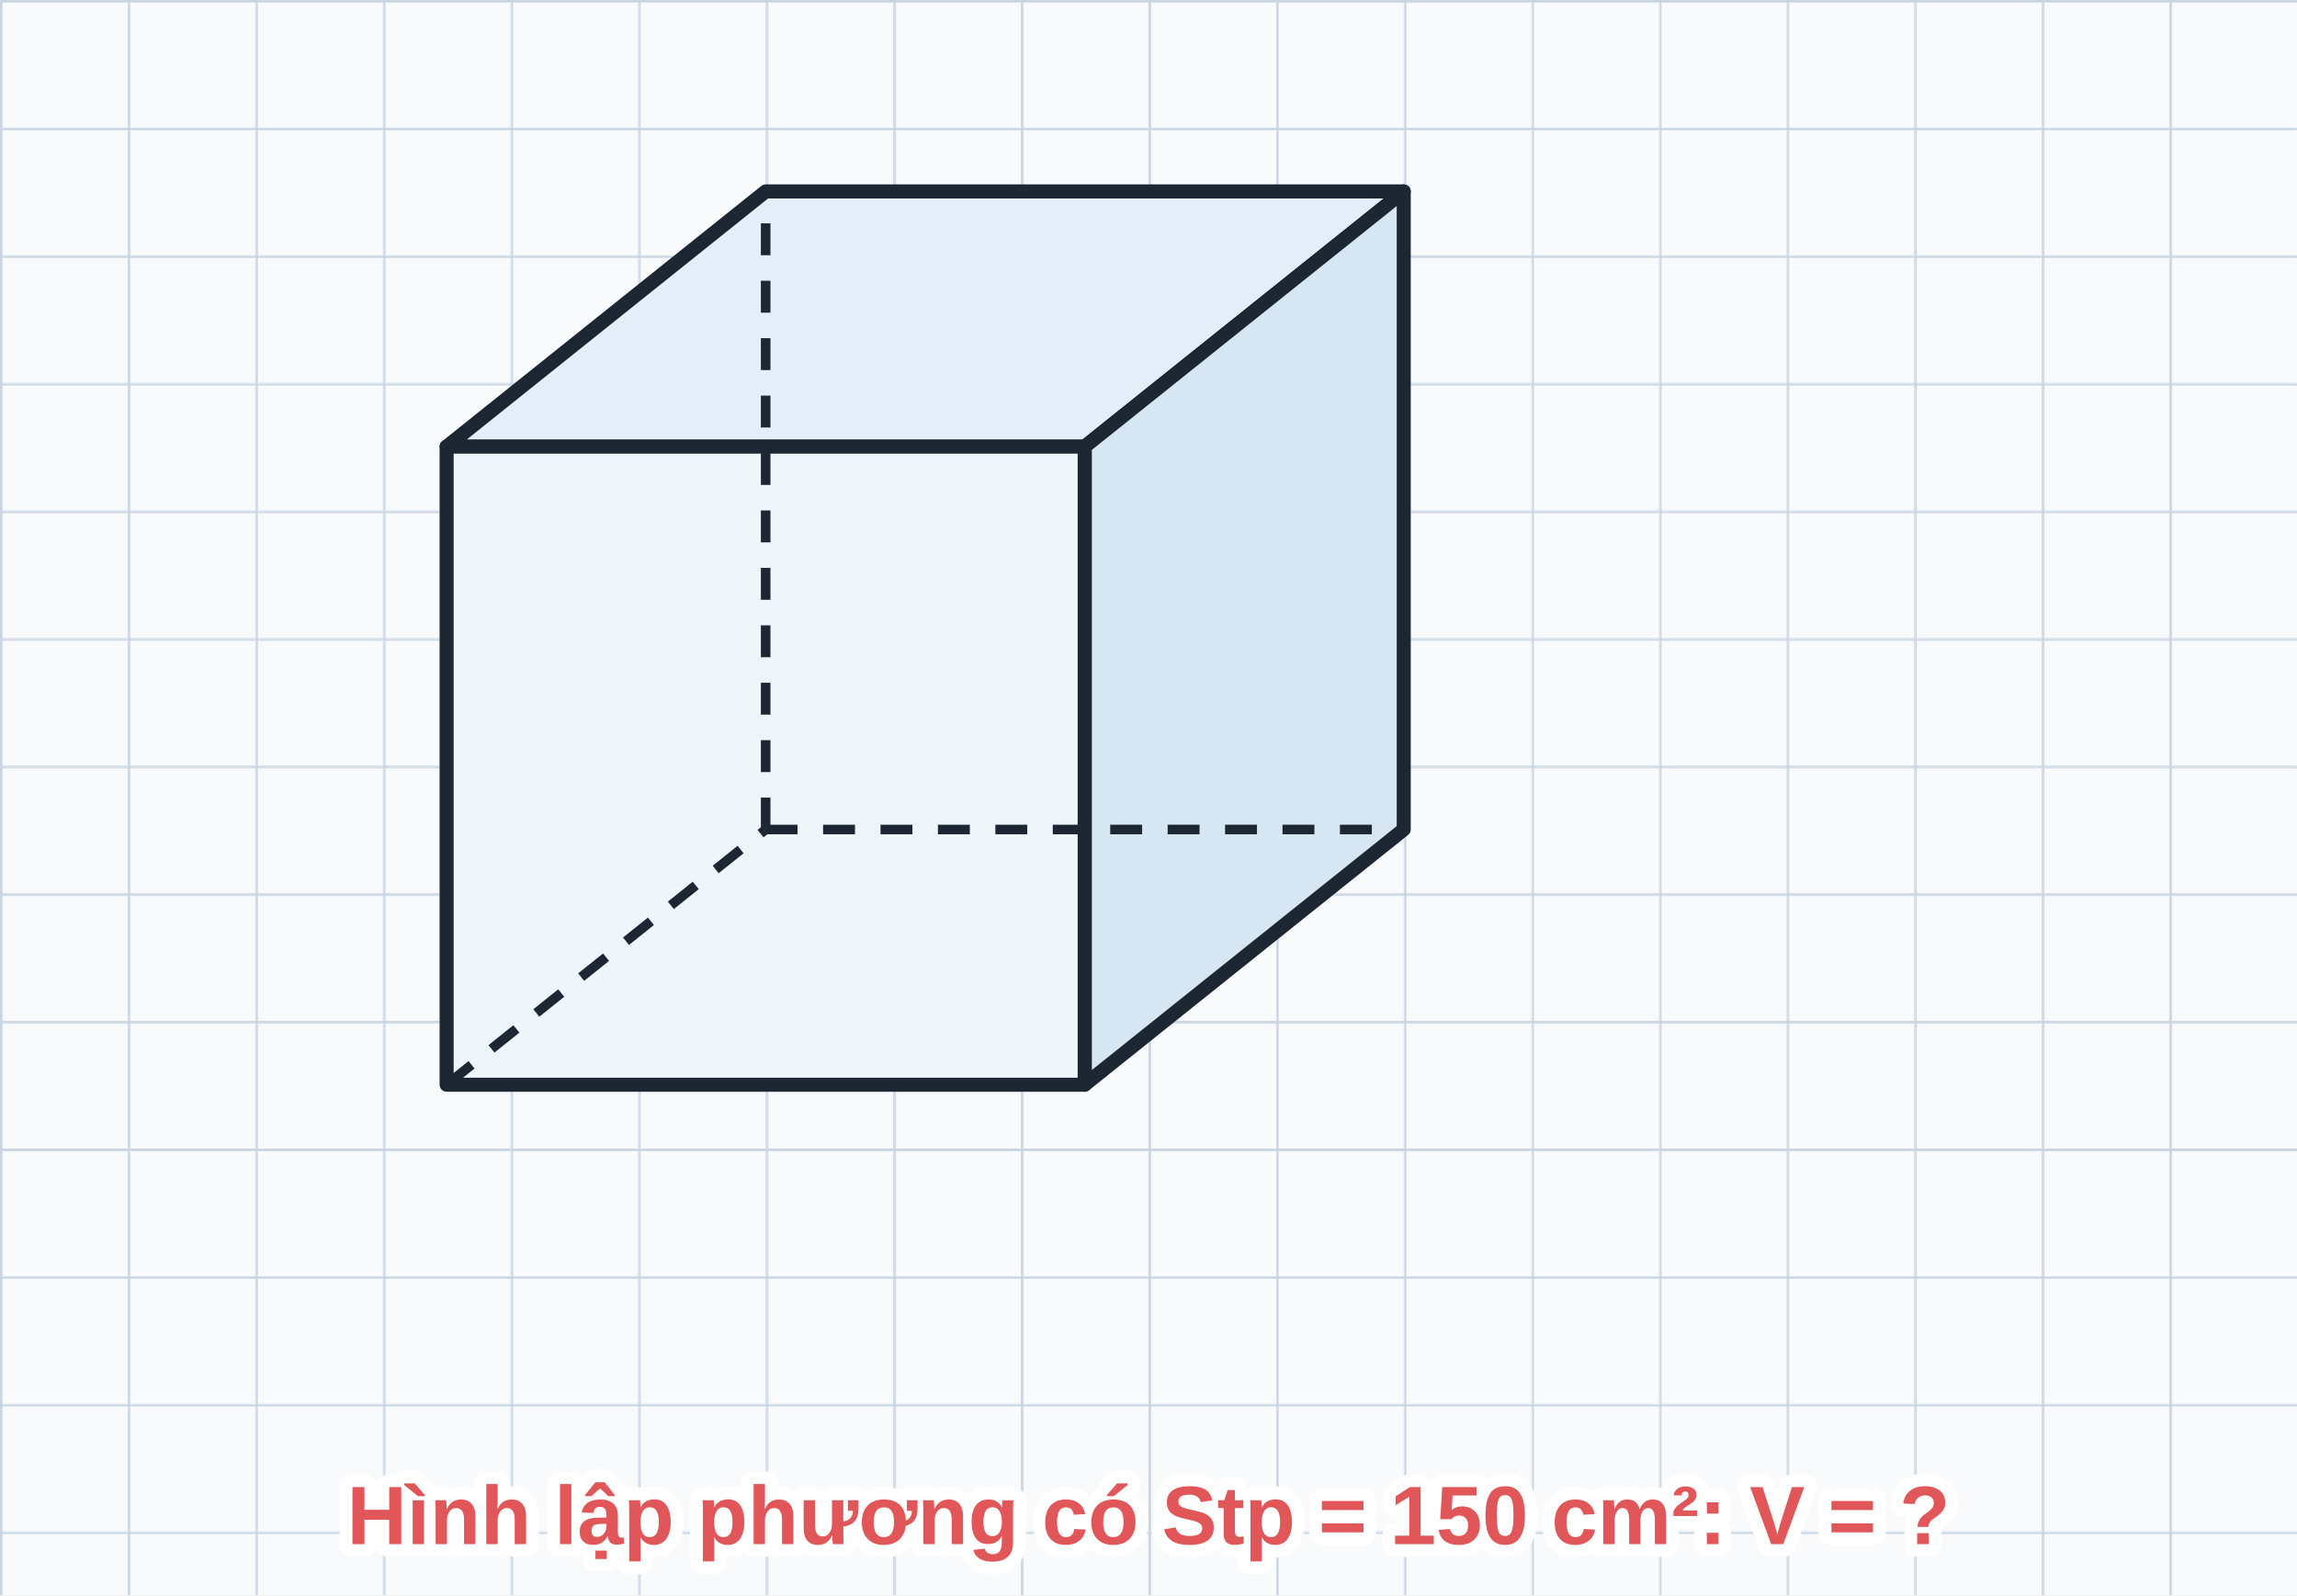
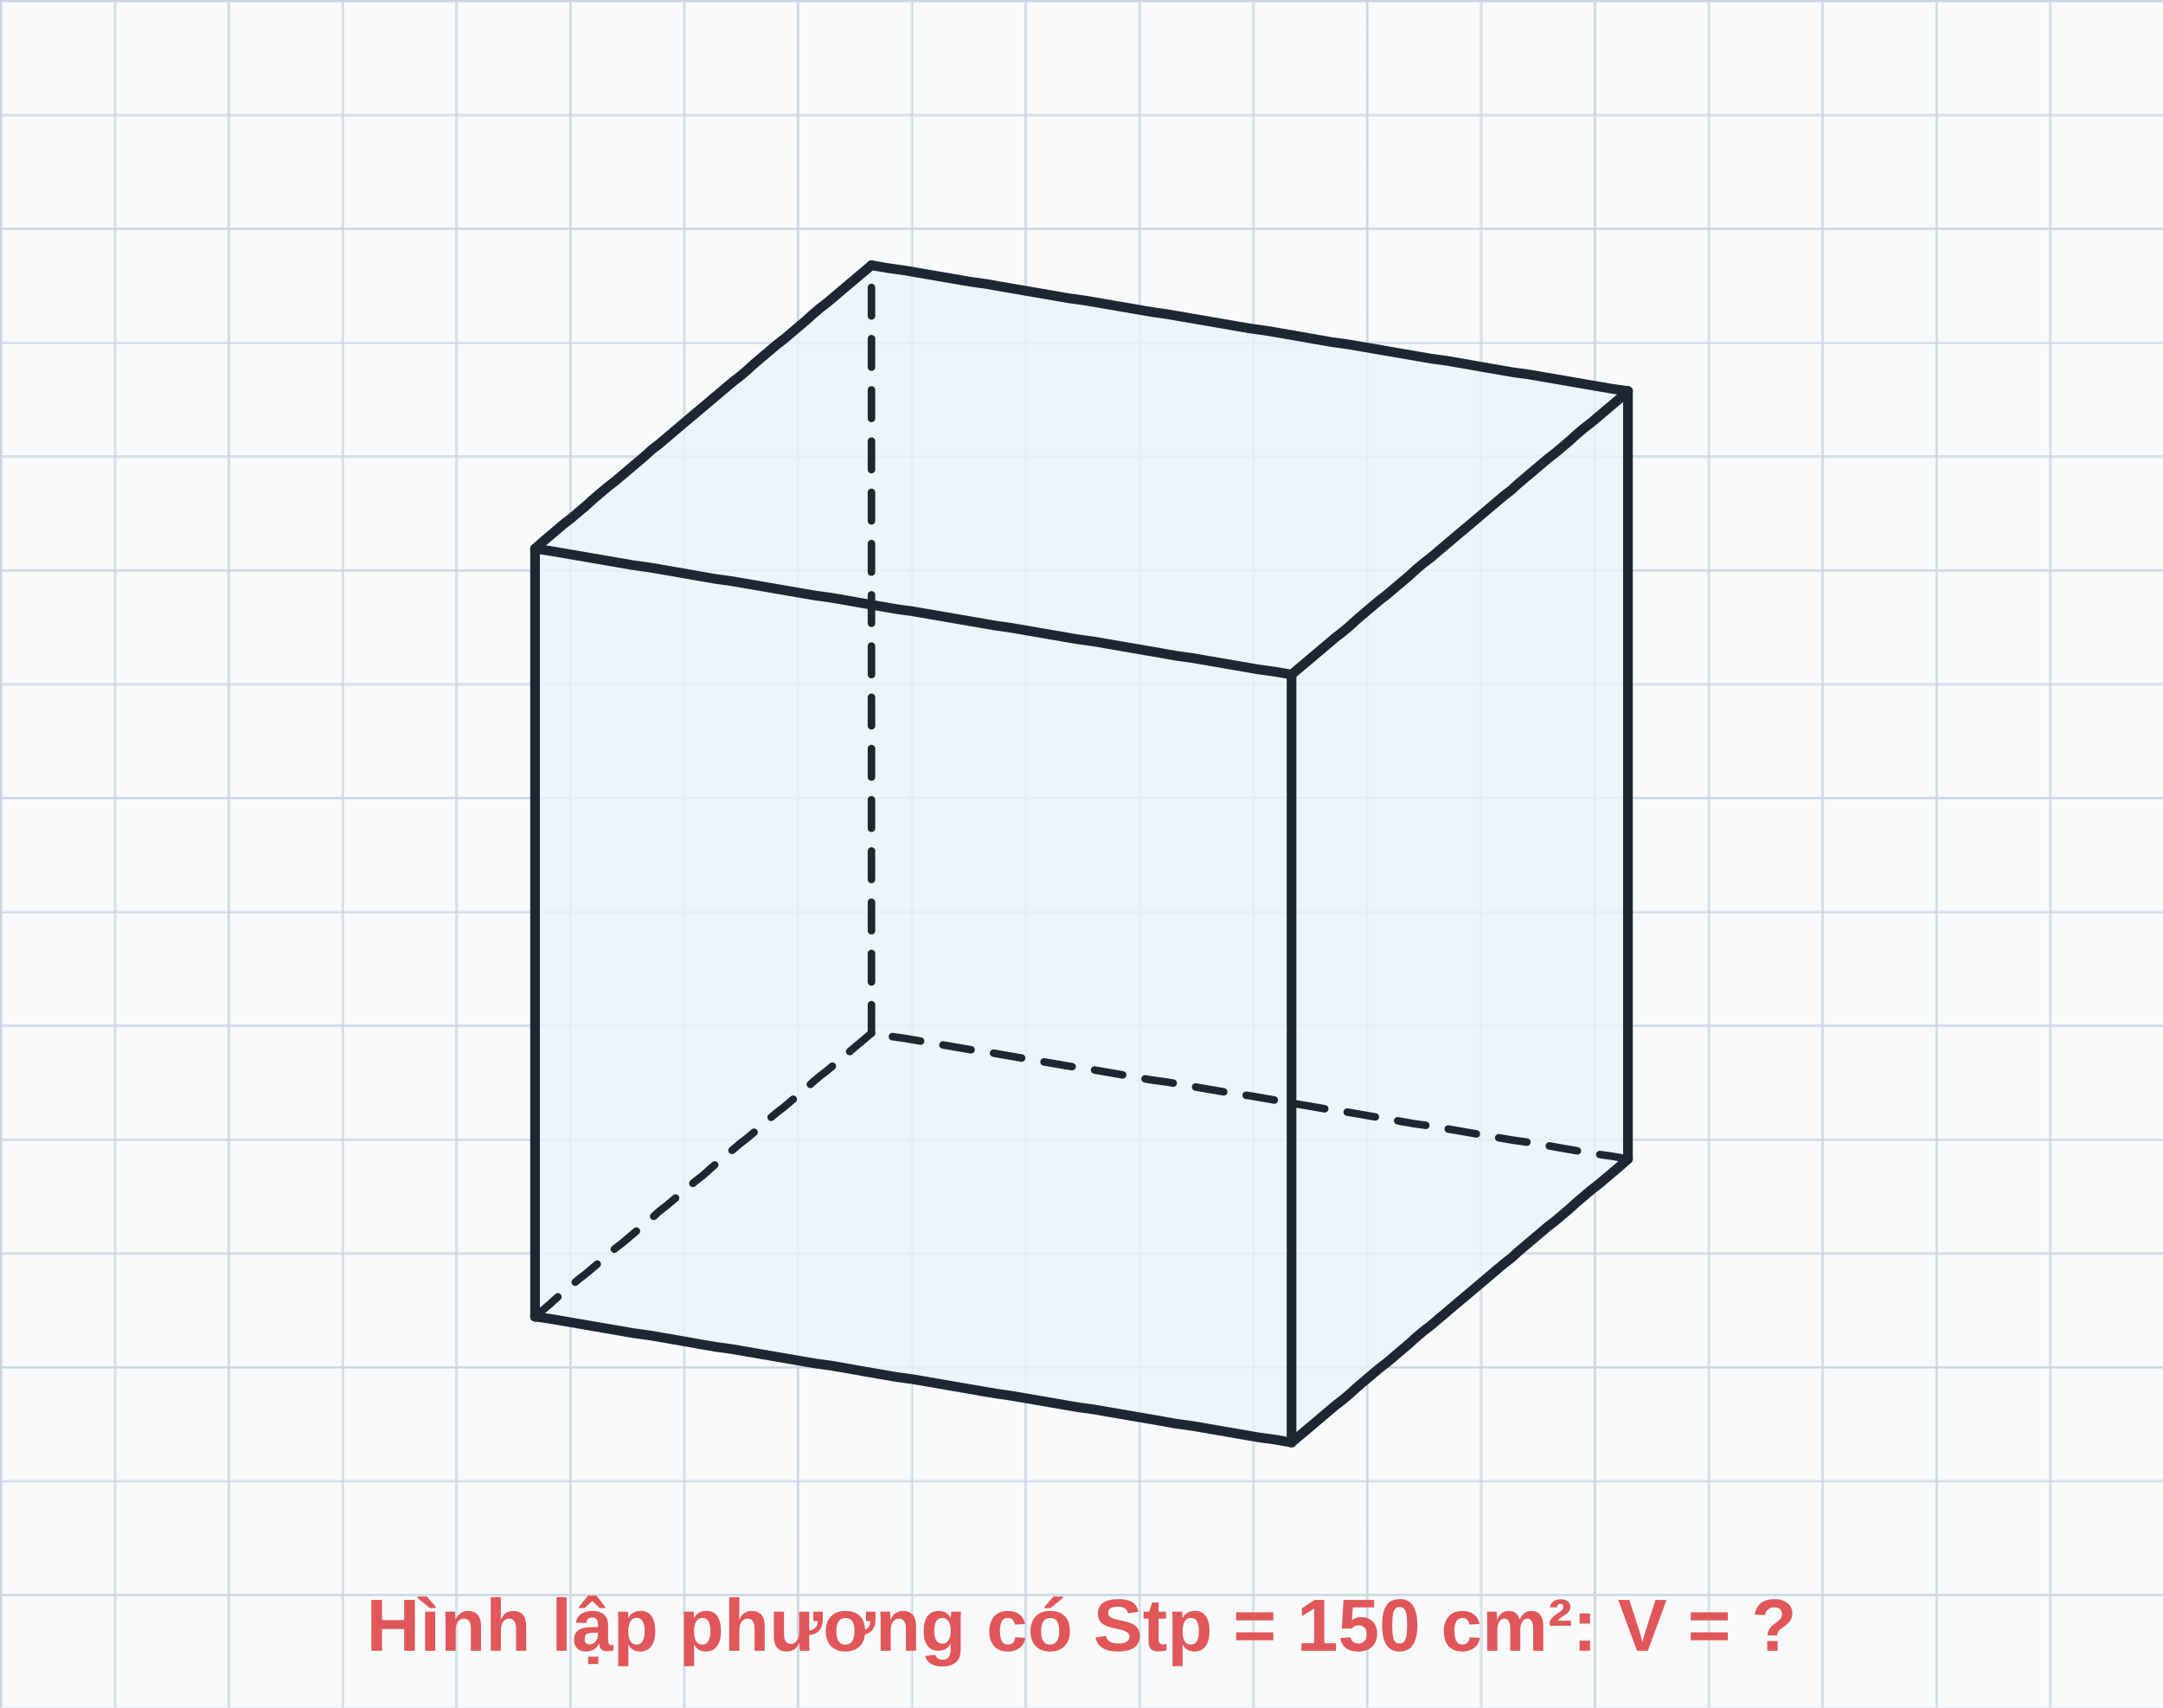
- <svg xmlns="http://www.w3.org/2000/svg" viewBox="0 0 360 250" font-family="Segoe UI, Arial, sans-serif">
+ <svg xmlns="http://www.w3.org/2000/svg" viewBox="0 0 380 300" font-family="Segoe UI, Arial, sans-serif">
  <defs>
-     <pattern id="grid-nct7b36n02" width="20" height="20" patternUnits="userSpaceOnUse">
+     <pattern id="nlg" width="20" height="20" patternUnits="userSpaceOnUse">
      <path d="M20 0H0V20" fill="none" stroke="#cbd5e1" stroke-width="0.8" />
    </pattern>
  </defs>
-   <rect width="360" height="250" fill="#f8fafc" />
-   <rect width="360" height="250" fill="url(#grid-nct7b36n02)" />
-   <polygon points="70.0,70.0 170.0,70.0 220.0,30.0 120.0,30.0" fill="#e3eef8" stroke="#1d2733" stroke-width="2.2" stroke-linejoin="round" />
-   <polygon points="170.0,170.0 220.0,130.0 220.0,30.0 170.0,70.0" fill="#d7e6f3" stroke="#1d2733" stroke-width="2.2" stroke-linejoin="round" />
-   <polygon points="70.0,170.0 170.0,170.0 170.0,70.0 70.0,70.0" fill="#eef5fb" stroke="#1d2733" stroke-width="2.2" stroke-linejoin="round" />
-   <line x1="70.0" y1="170.0" x2="120.0" y2="130.0" stroke="#1d2733" stroke-width="1.5" stroke-dasharray="5 4" />
-   <line x1="120.0" y1="130.0" x2="220.0" y2="130.0" stroke="#1d2733" stroke-width="1.5" stroke-dasharray="5 4" />
-   <line x1="120.0" y1="130.0" x2="120.0" y2="30.0" stroke="#1d2733" stroke-width="1.5" stroke-dasharray="5 4" />
-   <text stroke="white" stroke-width="4" stroke-linejoin="round" x="180.0" y="242.0" text-anchor="middle" font-size="13" font-weight="bold" fill="white">Hình lập phương có Stp = 150 cm²:  V = ?</text>
-   <text x="180.0" y="242.0" text-anchor="middle" font-size="13" font-weight="bold" fill="#e15759">Hình lập phương có Stp = 150 cm²:  V = ?</text>
+   <rect width="380" height="300" fill="#f8fafc" />
+   <rect width="380" height="300" fill="url(#nlg)" />
+   <polygon points="94,96.4 153.1,46.6 286,68.7 286,203.6 226.9,253.4 94,231.3" fill="#eaf2fb" opacity="0.8" />
+   <path d="M286 203.6L283.1 203.1L280.2 202.7L277.3 202.2L274.4 201.7L271.6 201.2L268.7 200.7L265.8 200.3L262.9 199.8L260 199.3L257.1 198.8L254.2 198.3L251.3 197.8L248.4 197.4L245.6 196.9L242.7 196.4L239.8 195.9L236.9 195.4L234 195L231.1 194.5L228.2 194L225.3 193.5L222.5 193L219.6 192.5L216.7 192.1L213.8 191.6L210.9 191.1L208 190.6L205.1 190.1L202.2 189.7L199.3 189.2L196.5 188.7L193.6 188.2L190.7 187.7L187.8 187.3L184.9 186.8L182 186.3L179.1 185.8L176.2 185.3L173.4 184.8L170.5 184.4L167.6 183.9L164.7 183.4L161.8 182.9L158.9 182.4L156 182L153.1 181.5" fill="none" stroke="#1d2733" stroke-width="1.326" stroke-linecap="round" stroke-linejoin="round" stroke-dasharray="5 4" />
+   <path d="M153.1 181.5L151.8 182.6L150.6 183.6L149.3 184.7L148 185.8L146.7 186.9L145.4 188L144.1 189L142.8 190.1L141.6 191.2L140.3 192.3L139 193.4L137.7 194.5L136.4 195.5L135.1 196.6L133.8 197.7L132.6 198.8L131.3 199.9L130 200.9L128.7 202L127.4 203.1L126.1 204.2L124.8 205.3L123.6 206.4L122.3 207.4L121 208.5L119.7 209.6L118.4 210.7L117.1 211.8L115.8 212.8L114.6 213.9L113.3 215L112 216.1L110.7 217.2L109.4 218.3L108.1 219.3L106.8 220.4L105.6 221.5L104.3 222.6L103 223.7L101.7 224.7L100.4 225.8L99.1 226.9L97.8 228L96.6 229.1L95.3 230.2L94 231.2" fill="none" stroke="#1d2733" stroke-width="1.326" stroke-linecap="round" stroke-linejoin="round" stroke-dasharray="5 4" />
+   <path d="M153.1 181.5L153.1 178.5L153.1 175.6L153.1 172.7L153.1 169.7L153.1 166.8L153.1 163.9L153.1 160.9L153.1 158L153.1 155.1L153.1 152.2L153.1 149.2L153.1 146.3L153.1 143.4L153.1 140.4L153.1 137.5L153.1 134.6L153.1 131.6L153.1 128.7L153.1 125.8L153.1 122.8L153.1 119.9L153.1 117L153.1 114L153.1 111.1L153.1 108.2L153.1 105.2L153.1 102.3L153.1 99.4L153.1 96.5L153.1 93.5L153.1 90.6L153.1 87.7L153.1 84.7L153.1 81.8L153.1 78.9L153.1 75.9L153.1 73L153.1 70.1L153.1 67.1L153.1 64.2L153.1 61.3L153.1 58.3L153.1 55.4L153.1 52.5L153.1 49.5L153.1 46.6" fill="none" stroke="#1d2733" stroke-width="1.326" stroke-linecap="round" stroke-linejoin="round" stroke-dasharray="5 4" />
+   <path d="M94 231.3L96.8 231.7L99.7 232.2L102.6 232.7L105.5 233.2L108.4 233.7L111.3 234.2L114.2 234.6L117.1 235.1L120 235.6L122.8 236.1L125.7 236.6L128.6 237L131.5 237.5L134.4 238L137.3 238.5L140.2 239L143.1 239.5L146 239.9L148.9 240.4L151.7 240.9L154.6 241.4L157.5 241.9L160.4 242.3L163.3 242.8L166.2 243.3L169.1 243.8L172 244.3L174.9 244.8L177.7 245.2L180.6 245.7L183.5 246.2L186.4 246.7L189.3 247.2L192.2 247.6L195.1 248.1L198 248.6L200.9 249.1L203.8 249.6L206.6 250.1L209.5 250.5L212.4 251L215.3 251.5L218.2 252L221.1 252.5L224 252.9L226.9 253.4" fill="none" stroke="#1d2733" stroke-width="1.7" stroke-linecap="round" stroke-linejoin="round" />
+   <path d="M226.9 253.4L228.2 252.3L229.4 251.3L230.7 250.2L232 249.1L233.3 248L234.6 246.9L235.9 245.9L237.2 244.8L238.4 243.7L239.7 242.6L241 241.5L242.3 240.4L243.6 239.4L244.9 238.3L246.2 237.2L247.5 236.1L248.7 235L250 233.9L251.3 232.9L252.6 231.8L253.9 230.7L255.2 229.6L256.5 228.5L257.7 227.5L259 226.4L260.3 225.3L261.6 224.2L262.9 223.1L264.2 222L265.5 221L266.7 219.9L268 218.8L269.3 217.7L270.6 216.6L271.9 215.5L273.2 214.5L274.5 213.4L275.8 212.3L277 211.2L278.3 210.1L279.6 209L280.9 208L282.2 206.9L283.5 205.8L284.8 204.7L286 203.6" fill="none" stroke="#1d2733" stroke-width="1.7" stroke-linecap="round" stroke-linejoin="round" />
+   <path d="M286 203.6L286 203.6" fill="none" stroke="#1d2733" stroke-width="1.7" stroke-linecap="round" stroke-linejoin="round" />
+   <path d="M94 231.2L94 231.3" fill="none" stroke="#1d2733" stroke-width="1.7" stroke-linecap="round" stroke-linejoin="round" />
+   <path d="M94 96.4L96.8 96.8L99.7 97.3L102.6 97.8L105.5 98.3L108.4 98.8L111.3 99.3L114.2 99.7L117.1 100.2L120 100.7L122.8 101.2L125.7 101.7L128.6 102.1L131.5 102.6L134.4 103.1L137.3 103.6L140.2 104.1L143.1 104.6L146 105L148.9 105.5L151.7 106L154.6 106.5L157.5 107L160.4 107.4L163.3 107.9L166.2 108.4L169.1 108.9L172 109.4L174.9 109.9L177.7 110.3L180.6 110.8L183.5 111.3L186.4 111.8L189.3 112.3L192.2 112.7L195.1 113.2L198 113.7L200.9 114.2L203.8 114.7L206.6 115.2L209.5 115.6L212.4 116.1L215.3 116.6L218.2 117.1L221.1 117.6L224 118L226.9 118.5" fill="none" stroke="#1d2733" stroke-width="1.7" stroke-linecap="round" stroke-linejoin="round" />
+   <path d="M226.9 118.5L228.2 117.4L229.4 116.4L230.7 115.3L232 114.2L233.3 113.1L234.6 112L235.9 111L237.2 109.9L238.4 108.8L239.7 107.7L241 106.6L242.3 105.5L243.6 104.5L244.9 103.4L246.2 102.3L247.5 101.2L248.7 100.1L250 99L251.3 98L252.6 96.9L253.9 95.8L255.2 94.7L256.5 93.6L257.7 92.6L259 91.5L260.3 90.4L261.6 89.3L262.9 88.2L264.2 87.1L265.5 86.1L266.7 85L268 83.9L269.3 82.8L270.6 81.7L271.9 80.6L273.2 79.6L274.5 78.5L275.8 77.4L277 76.3L278.3 75.2L279.6 74.2L280.9 73.1L282.2 72L283.5 70.9L284.8 69.8L286 68.7" fill="none" stroke="#1d2733" stroke-width="1.7" stroke-linecap="round" stroke-linejoin="round" />
+   <path d="M286 68.7L283.2 68.3L280.3 67.8L277.4 67.3L274.5 66.8L271.6 66.3L268.7 65.8L265.8 65.4L262.9 64.9L260 64.4L257.2 63.9L254.3 63.4L251.4 63L248.5 62.5L245.6 62L242.7 61.5L239.8 61L236.9 60.5L234 60.1L231.1 59.6L228.3 59.1L225.4 58.6L222.5 58.1L219.6 57.7L216.7 57.2L213.8 56.7L210.9 56.2L208 55.7L205.1 55.2L202.3 54.8L199.4 54.3L196.5 53.8L193.6 53.3L190.7 52.8L187.8 52.4L184.9 51.9L182 51.4L179.1 50.9L176.2 50.4L173.4 49.9L170.5 49.5L167.6 49L164.7 48.5L161.8 48L158.9 47.5L156 47.1L153.1 46.6" fill="none" stroke="#1d2733" stroke-width="1.7" stroke-linecap="round" stroke-linejoin="round" />
+   <path d="M153.1 46.6L151.8 47.7L150.6 48.7L149.3 49.8L148 50.9L146.7 52L145.4 53.1L144.1 54.1L142.8 55.2L141.6 56.3L140.3 57.4L139 58.5L137.7 59.6L136.4 60.6L135.1 61.7L133.8 62.8L132.5 63.9L131.3 65L130 66.1L128.7 67.1L127.4 68.2L126.1 69.3L124.8 70.4L123.5 71.5L122.3 72.5L121 73.6L119.7 74.7L118.4 75.8L117.1 76.9L115.8 78L114.5 79L113.3 80.1L112 81.2L110.7 82.3L109.4 83.4L108.1 84.5L106.8 85.5L105.5 86.6L104.2 87.7L103 88.8L101.7 89.9L100.4 91L99.1 92L97.8 93.1L96.5 94.2L95.2 95.3L94 96.4" fill="none" stroke="#1d2733" stroke-width="1.7" stroke-linecap="round" stroke-linejoin="round" />
+   <path d="M226.9 253.4L226.9 250.5L226.9 247.6L226.9 244.6L226.9 241.7L226.9 238.8L226.9 235.8L226.9 232.9L226.9 230L226.9 227L226.9 224.1L226.9 221.2L226.9 218.2L226.9 215.3L226.9 212.4L226.9 209.4L226.9 206.5L226.9 203.6L226.9 200.6L226.9 197.7L226.9 194.8L226.9 191.8L226.9 188.9L226.9 186L226.9 183L226.9 180.1L226.9 177.2L226.9 174.2L226.9 171.3L226.9 168.4L226.9 165.5L226.9 162.5L226.9 159.6L226.9 156.7L226.9 153.7L226.9 150.8L226.9 147.9L226.9 144.9L226.9 142L226.9 139.1L226.9 136.1L226.9 133.2L226.9 130.3L226.9 127.3L226.9 124.4L226.9 121.5L226.9 118.5" fill="none" stroke="#1d2733" stroke-width="1.7" stroke-linecap="round" stroke-linejoin="round" />
+   <path d="M94 96.4L94 99.3L94 102.2L94 105.2L94 108.1L94 111L94 114L94 116.9L94 119.8L94 122.8L94 125.7L94 128.6L94 131.6L94 134.5L94 137.4L94 140.4L94 143.3L94 146.2L94 149.1L94 152.1L94 155L94 157.9L94 160.9L94 163.8L94 166.7L94 169.7L94 172.6L94 175.5L94 178.5L94 181.4L94 184.3L94 187.3L94 190.2L94 193.1L94 196.1L94 199L94 201.9L94 204.9L94 207.8L94 210.7L94 213.7L94 216.6L94 219.5L94 222.5L94 225.4L94 228.3L94 231.3" fill="none" stroke="#1d2733" stroke-width="1.7" stroke-linecap="round" stroke-linejoin="round" />
+   <path d="M286 203.6L286 200.7L286 197.8L286 194.8L286 191.9L286 189L286 186L286 183.1L286 180.2L286 177.2L286 174.3L286 171.4L286 168.4L286 165.5L286 162.6L286 159.6L286 156.7L286 153.8L286 150.9L286 147.9L286 145L286 142.1L286 139.1L286 136.2L286 133.3L286 130.3L286 127.4L286 124.5L286 121.5L286 118.6L286 115.7L286 112.7L286 109.8L286 106.9L286 103.9L286 101L286 98.1L286 95.1L286 92.2L286 89.3L286 86.3L286 83.4L286 80.5L286 77.5L286 74.6L286 71.7L286 68.7" fill="none" stroke="#1d2733" stroke-width="1.7" stroke-linecap="round" stroke-linejoin="round" />
+   <path d="M153.1 46.6L153.1 46.6" fill="none" stroke="#1d2733" stroke-width="1.7" stroke-linecap="round" stroke-linejoin="round" />
+   <text x="190" y="290" font-size="13" font-weight="bold" fill="#e15759" text-anchor="middle">Hình lập phương có Stp = 150 cm²: V = ?</text>
</svg>
